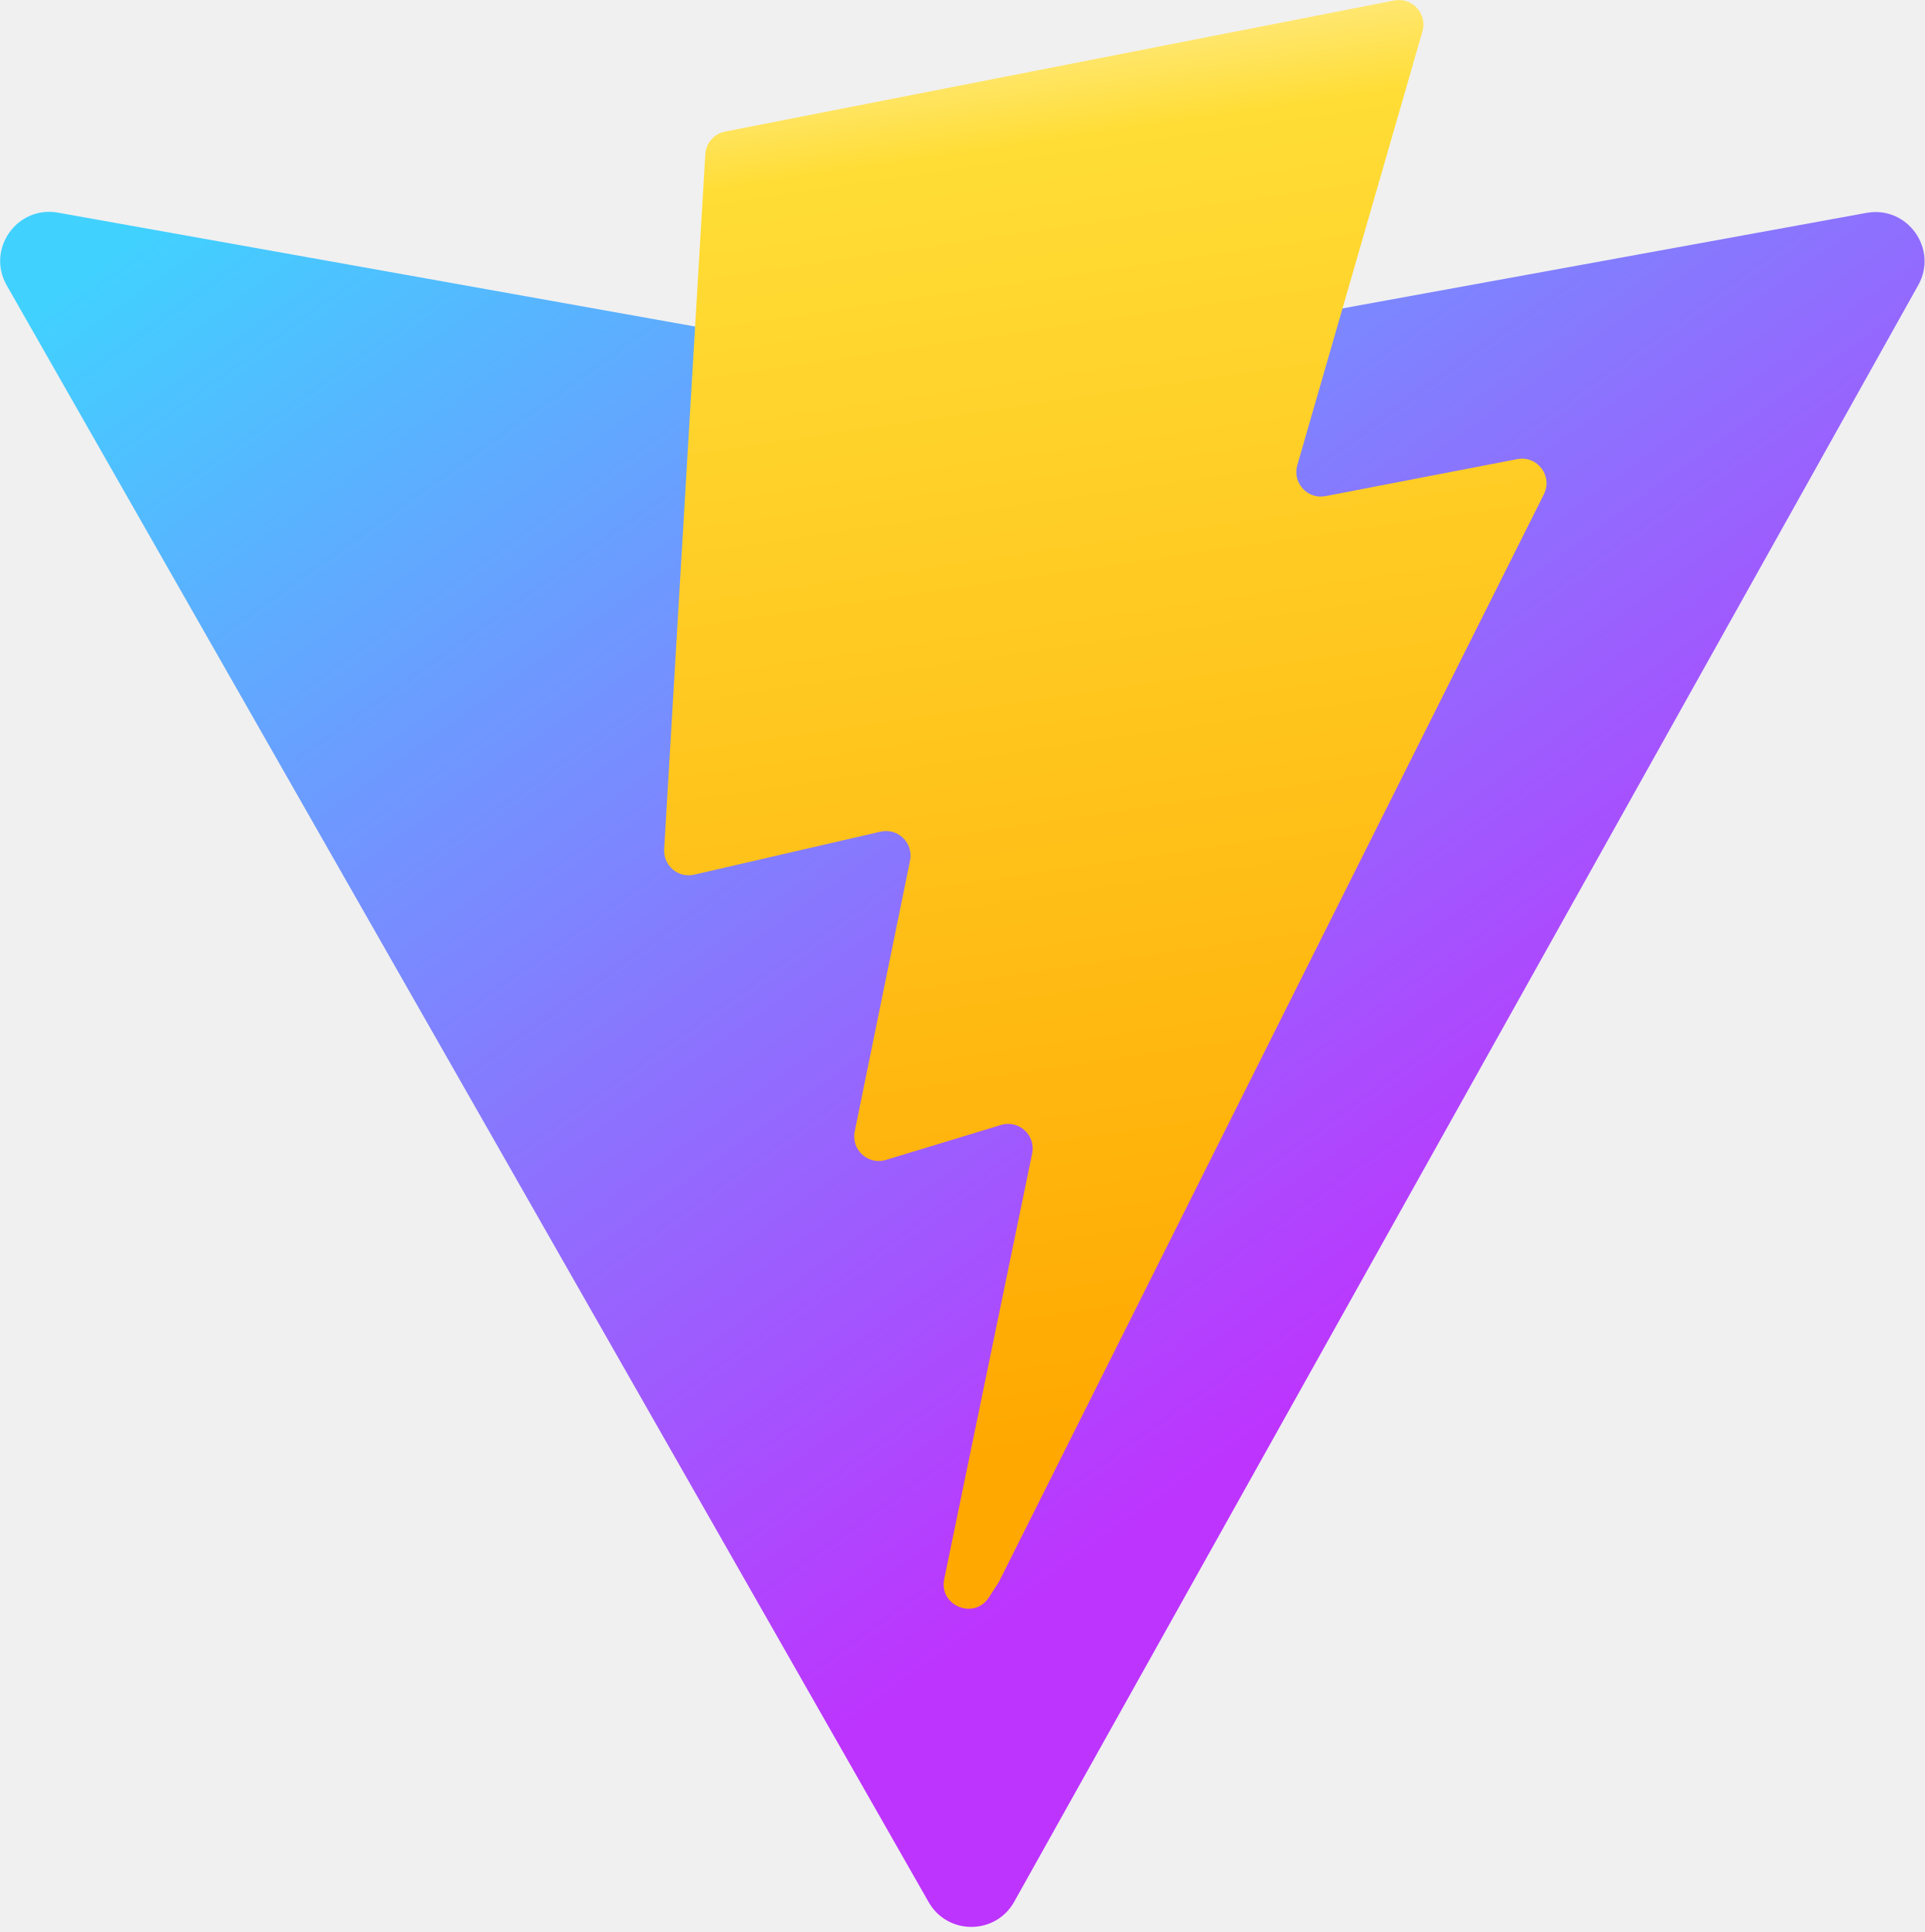
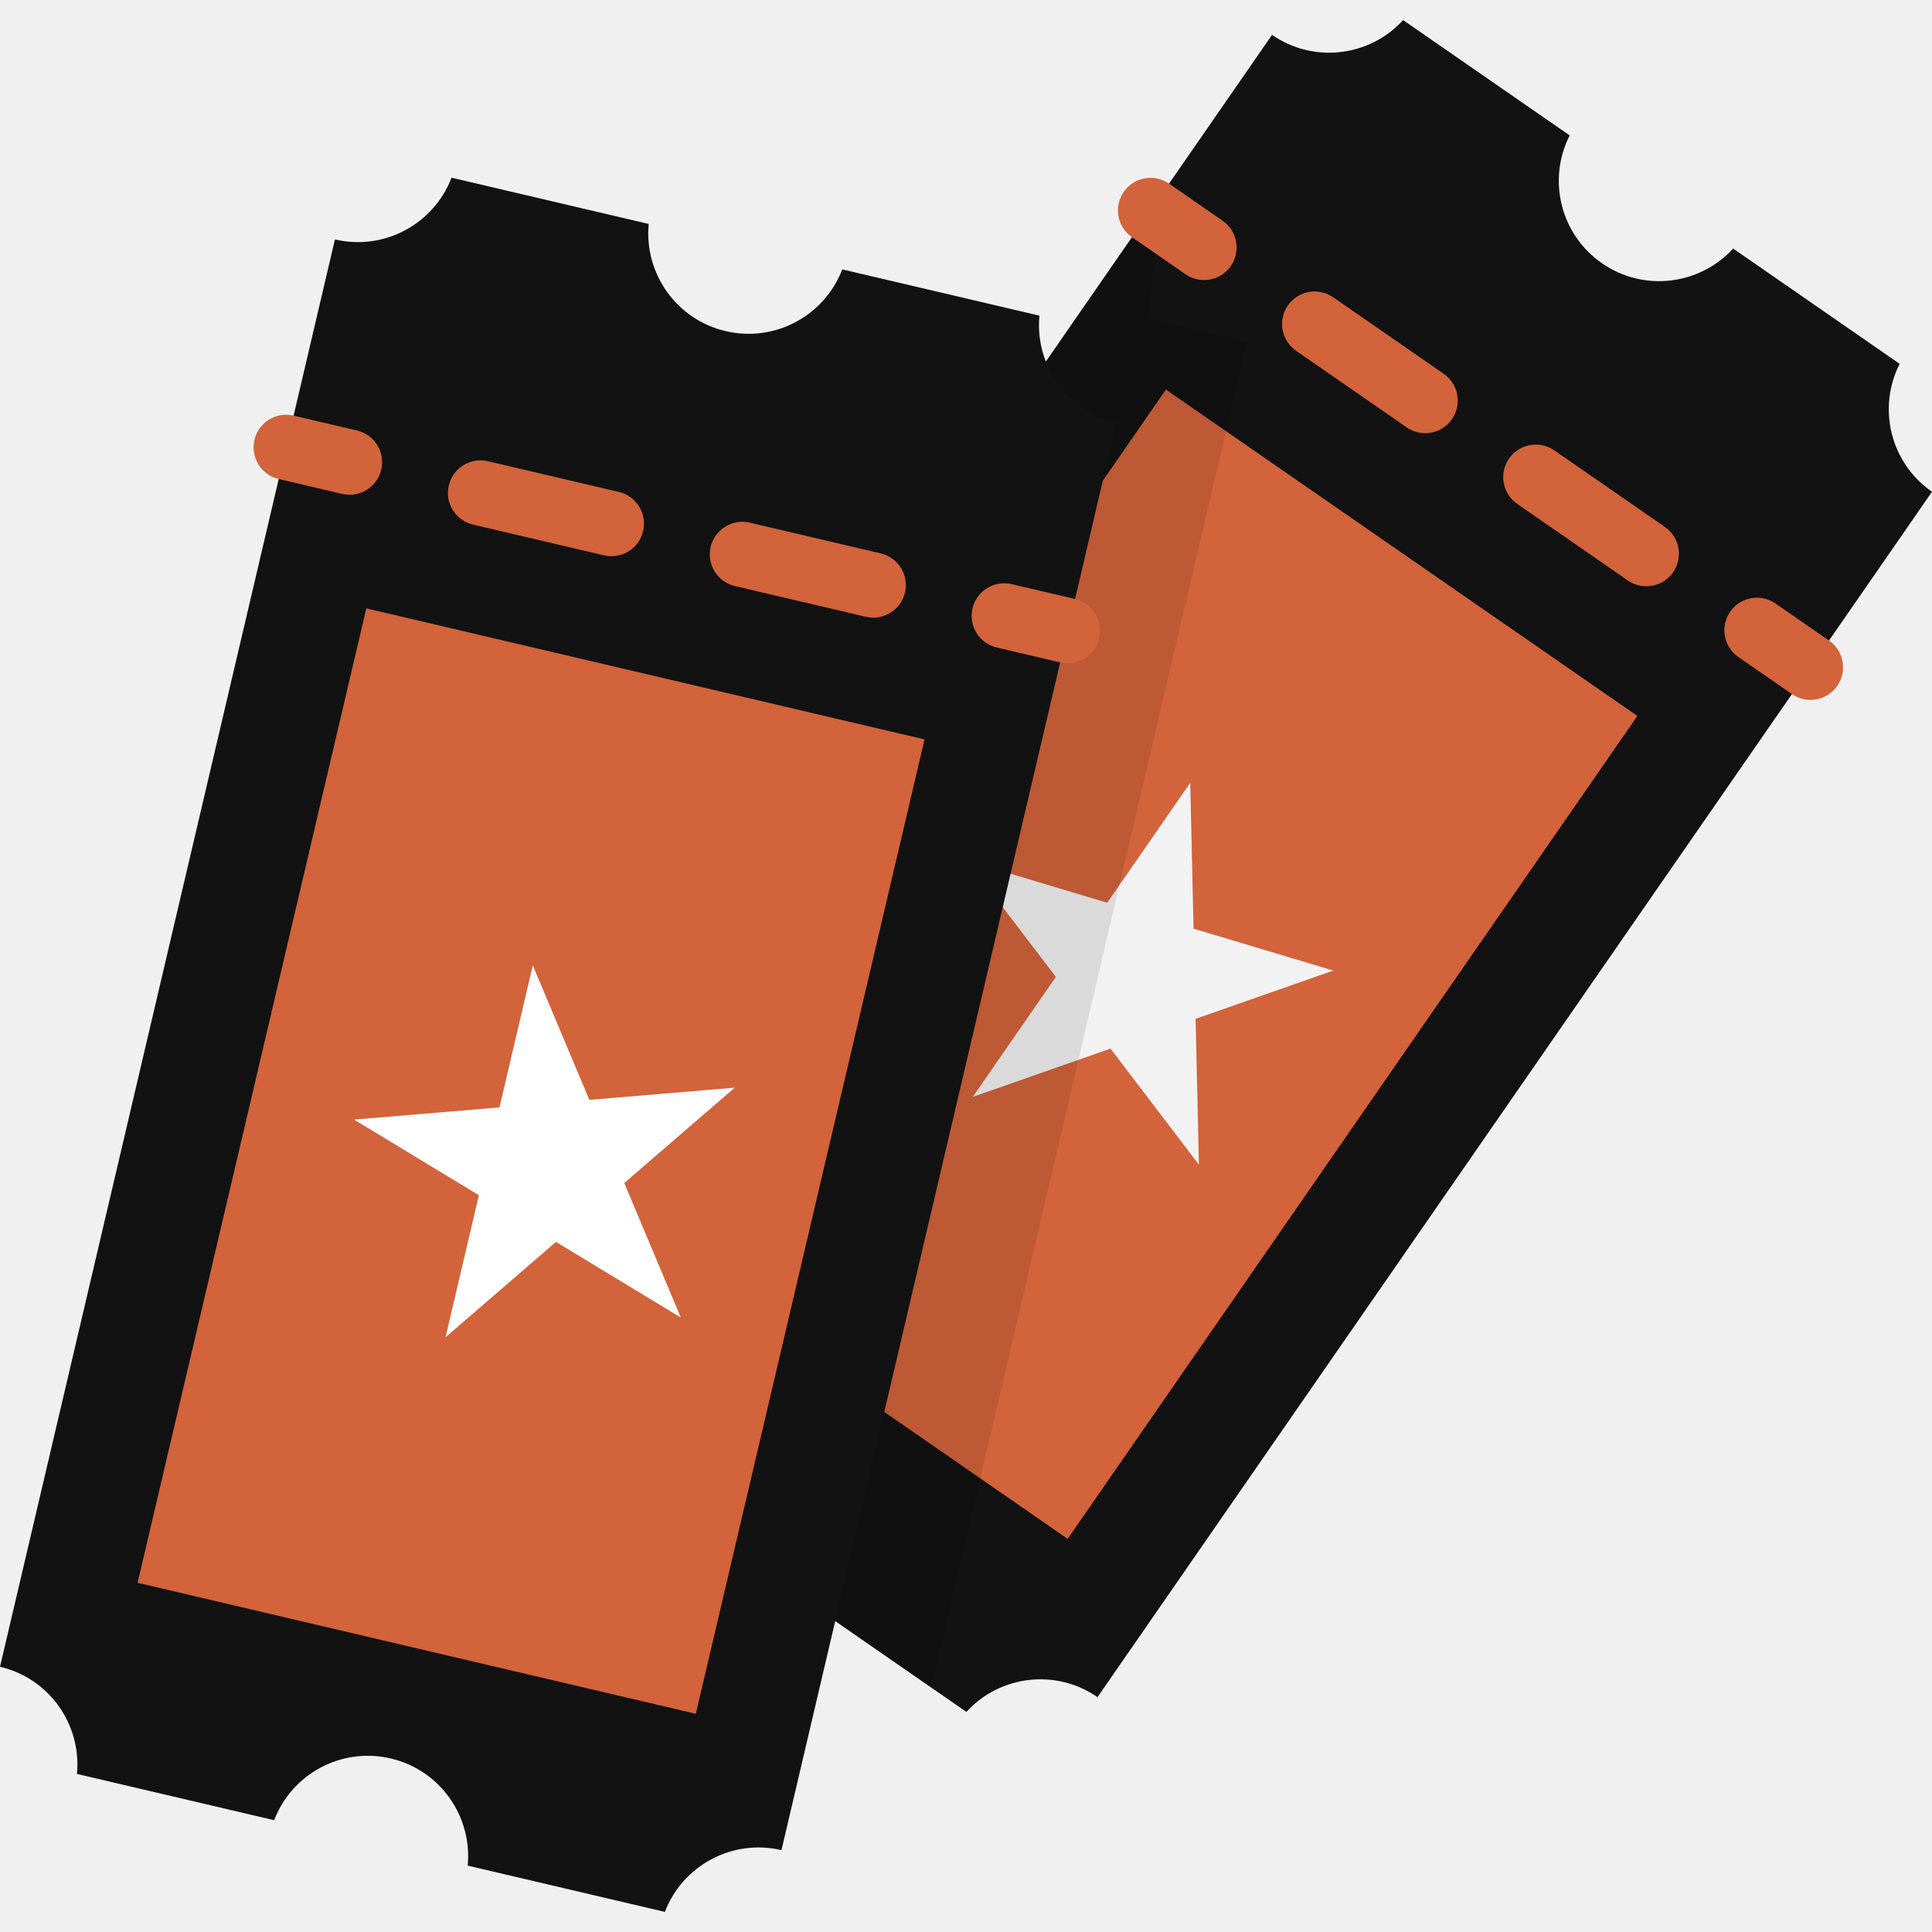
- <svg xmlns="http://www.w3.org/2000/svg" aria-hidden="true" role="img" class="iconify iconify--logos" width="31.88" height="32" preserveAspectRatio="xMidYMid meet" viewBox="0 0 256 257">
-   <defs>
-     <linearGradient id="IconifyId1813088fe1fbc01fb466" x1="-.828%" x2="57.636%" y1="7.652%" y2="78.411%">
-       <stop offset="0%" stop-color="#41D1FF" />
-       <stop offset="100%" stop-color="#BD34FE" />
-     </linearGradient>
-     <linearGradient id="IconifyId1813088fe1fbc01fb467" x1="43.376%" x2="50.316%" y1="2.242%" y2="89.03%">
-       <stop offset="0%" stop-color="#FFEA83" />
-       <stop offset="8.333%" stop-color="#FFDD35" />
-       <stop offset="100%" stop-color="#FFA800" />
-     </linearGradient>
-   </defs>
-   <path fill="url(#IconifyId1813088fe1fbc01fb466)" d="M255.153 37.938L134.897 252.976c-2.483 4.44-8.862 4.466-11.382.048L.875 37.958c-2.746-4.814 1.371-10.646 6.827-9.67l120.385 21.517a6.537 6.537 0 0 0 2.322-.004l117.867-21.483c5.438-.991 9.574 4.796 6.877 9.62Z" />
-   <path fill="url(#IconifyId1813088fe1fbc01fb467)" d="M185.432.063L96.44 17.501a3.268 3.268 0 0 0-2.634 3.014l-5.474 92.456a3.268 3.268 0 0 0 3.997 3.378l24.777-5.718c2.318-.535 4.413 1.507 3.936 3.838l-7.361 36.047c-.495 2.426 1.782 4.5 4.151 3.78l15.304-4.649c2.372-.72 4.652 1.36 4.15 3.788l-11.698 56.621c-.732 3.542 3.979 5.473 5.943 2.437l1.313-2.028l72.516-144.72c1.215-2.423-.88-5.186-3.54-4.672l-25.505 4.922c-2.396.462-4.435-1.77-3.759-4.114l16.646-57.705c.677-2.35-1.37-4.583-3.769-4.113Z" />
+ <svg xmlns="http://www.w3.org/2000/svg" version="1.1" id="Layer_1" viewBox="0 0 511.999 511.999" xml:space="preserve" fill="#000000">
+   <g id="SVGRepo_bgCarrier" stroke-width="0" />
+   <g id="SVGRepo_tracerCarrier" stroke-linecap="round" stroke-linejoin="round" />
+   <g id="SVGRepo_iconCarrier">
+     <path style="fill:#121212;" d="M415.981,35.884L371.846,5.329c-8.835,9.673-23.674,11.573-34.744,3.909L115.946,328.678 c11.07,7.664,14.515,22.222,8.571,33.896l44.134,30.555c8.835-9.673,23.674-11.573,34.744-3.909l0,0 c11.07,7.664,14.515,22.222,8.571,33.896l44.134,30.555c8.835-9.673,23.674-11.573,34.744-3.909l0,0l0,0l221.156-319.441l0,0l0,0 c-11.07-7.664-14.515-22.222-8.571-33.896l-44.134-30.555c-8.835,9.673-23.674,11.573-34.744,3.909l0,0 C413.482,62.116,410.037,47.557,415.981,35.884z" />
+     <rect x="163.338" y="179.547" transform="matrix(-0.5692 0.8222 -0.8222 -0.5692 674.5125 157.6328)" style="fill:#d2633b;" width="265.243" height="151.957" />
+     <polygon style="fill:#F2F2F2;" points="256.373,228.127 293.411,239.236 315.422,207.443 316.302,246.101 353.341,257.211 316.846,269.994 317.726,308.652 294.291,277.894 257.797,290.678 279.808,258.885 " />
+     <path style="opacity:0.1;enable-background:new ;" d="M246.757,447.205L330.432,90.62l-26.15-6.136l2.222-23.093l-4.738-1.111 L115.946,328.678c11.07,7.664,14.515,22.222,8.571,33.896l44.135,30.555c8.834-9.673,23.674-11.573,34.744-3.909l0,0 c11.07,7.664,14.515,22.222,8.571,33.896L246.757,447.205z" />
+     <path style="fill:#121212;" d="M171.916,59.353L119.657,47.09c-4.677,12.236-17.789,19.441-30.896,16.365L0,441.707 c13.107,3.076,21.647,15.36,20.393,28.401l52.259,12.263c4.677-12.236,17.789-19.441,30.896-16.365l0,0 c13.107,3.076,21.647,15.36,20.393,28.401l52.259,12.263c4.677-12.236,17.789-19.441,30.896-16.365l0,0l0,0l88.759-378.251l0,0l0,0 c-13.107-3.075-21.647-15.36-20.393-28.401L223.204,71.39c-4.677,12.236-17.789,19.441-30.896,16.365l0,0 C179.2,84.677,170.662,72.394,171.916,59.353z" />
+     <g>
+       <path style="fill:#d2633b;" d="M92.641,131.118c-0.652,0-1.316-0.075-1.979-0.23l-16.802-3.943 c-4.64-1.088-7.519-5.732-6.429-10.372c1.088-4.639,5.732-7.519,10.372-6.429l16.802,3.943c4.64,1.088,7.519,5.732,6.429,10.372 C100.103,128.434,96.556,131.118,92.641,131.118z" />
+       <path style="fill:#d2633b;" d="M231.436,163.686c-0.652,0-1.315-0.075-1.979-0.23l-34.699-8.143 c-4.64-1.088-7.519-5.732-6.429-10.372c1.088-4.639,5.729-7.519,10.372-6.429l34.699,8.143c4.64,1.088,7.519,5.732,6.429,10.372 C238.898,161.003,235.352,163.686,231.436,163.686z M162.039,147.402c-0.652,0-1.315-0.075-1.979-0.23l-34.699-8.143 c-4.64-1.088-7.519-5.732-6.429-10.372c1.088-4.64,5.73-7.519,10.372-6.429l34.699,8.143c4.64,1.088,7.519,5.732,6.429,10.372 C169.5,144.719,165.955,147.402,162.039,147.402z" />
+       <path style="fill:#d2633b;" d="M282.937,175.772c-0.652,0-1.316-0.075-1.979-0.23l-16.802-3.943 c-4.64-1.088-7.519-5.732-6.429-10.372c1.088-4.639,5.733-7.519,10.372-6.429l16.802,3.943c4.64,1.088,7.519,5.732,6.429,10.372 C290.398,173.089,286.853,175.772,282.937,175.772z" />
+       <rect x="8.095" y="231.729" transform="matrix(-0.2285 0.9735 -0.9735 -0.2285 472.4484 241.0186)" style="fill:#d2633b;" width="265.257" height="151.965" />
+     </g>
+     <polygon style="fill:#FFFFFF;" points="93.83,296.702 132.362,293.47 141.197,255.825 156.177,291.473 194.71,288.241 165.436,313.505 180.416,349.154 147.343,329.119 118.069,354.383 126.903,316.737 " />
+     <g>
+       <path style="fill:#d2633b;" d="M319.075,74.214c-1.695,0-3.406-0.497-4.904-1.535l-14.19-9.824 c-3.919-2.713-4.896-8.089-2.183-12.007c2.713-3.919,8.09-4.896,12.007-2.183l14.19,9.824c3.919,2.713,4.896,8.089,2.183,12.007 C324.502,72.916,321.811,74.214,319.075,74.214z" />
+       <path style="fill:#d2633b;" d="M436.29,155.365c-1.695,0-3.406-0.498-4.904-1.535l-29.304-20.288 c-3.919-2.713-4.896-8.089-2.183-12.006c2.713-3.919,8.089-4.896,12.007-2.183l29.304,20.288c3.919,2.713,4.896,8.089,2.183,12.006 C441.717,154.066,439.026,155.365,436.29,155.365z M377.683,114.789c-1.695,0-3.406-0.498-4.904-1.535l-29.304-20.288 c-3.919-2.713-4.896-8.089-2.183-12.006c2.713-3.919,8.09-4.896,12.007-2.183l29.304,20.288c3.919,2.713,4.896,8.089,2.183,12.007 C383.11,113.491,380.419,114.789,377.683,114.789z" />
+       <path style="fill:#d2633b;" d="M479.783,185.477c-1.695,0-3.406-0.498-4.904-1.535l-14.19-9.824 c-3.919-2.713-4.896-8.089-2.183-12.007c2.713-3.919,8.09-4.896,12.007-2.183l14.19,9.824c3.919,2.713,4.896,8.089,2.183,12.007 C485.211,184.178,482.519,185.477,479.783,185.477z" />
+     </g>
+   </g>
</svg>
